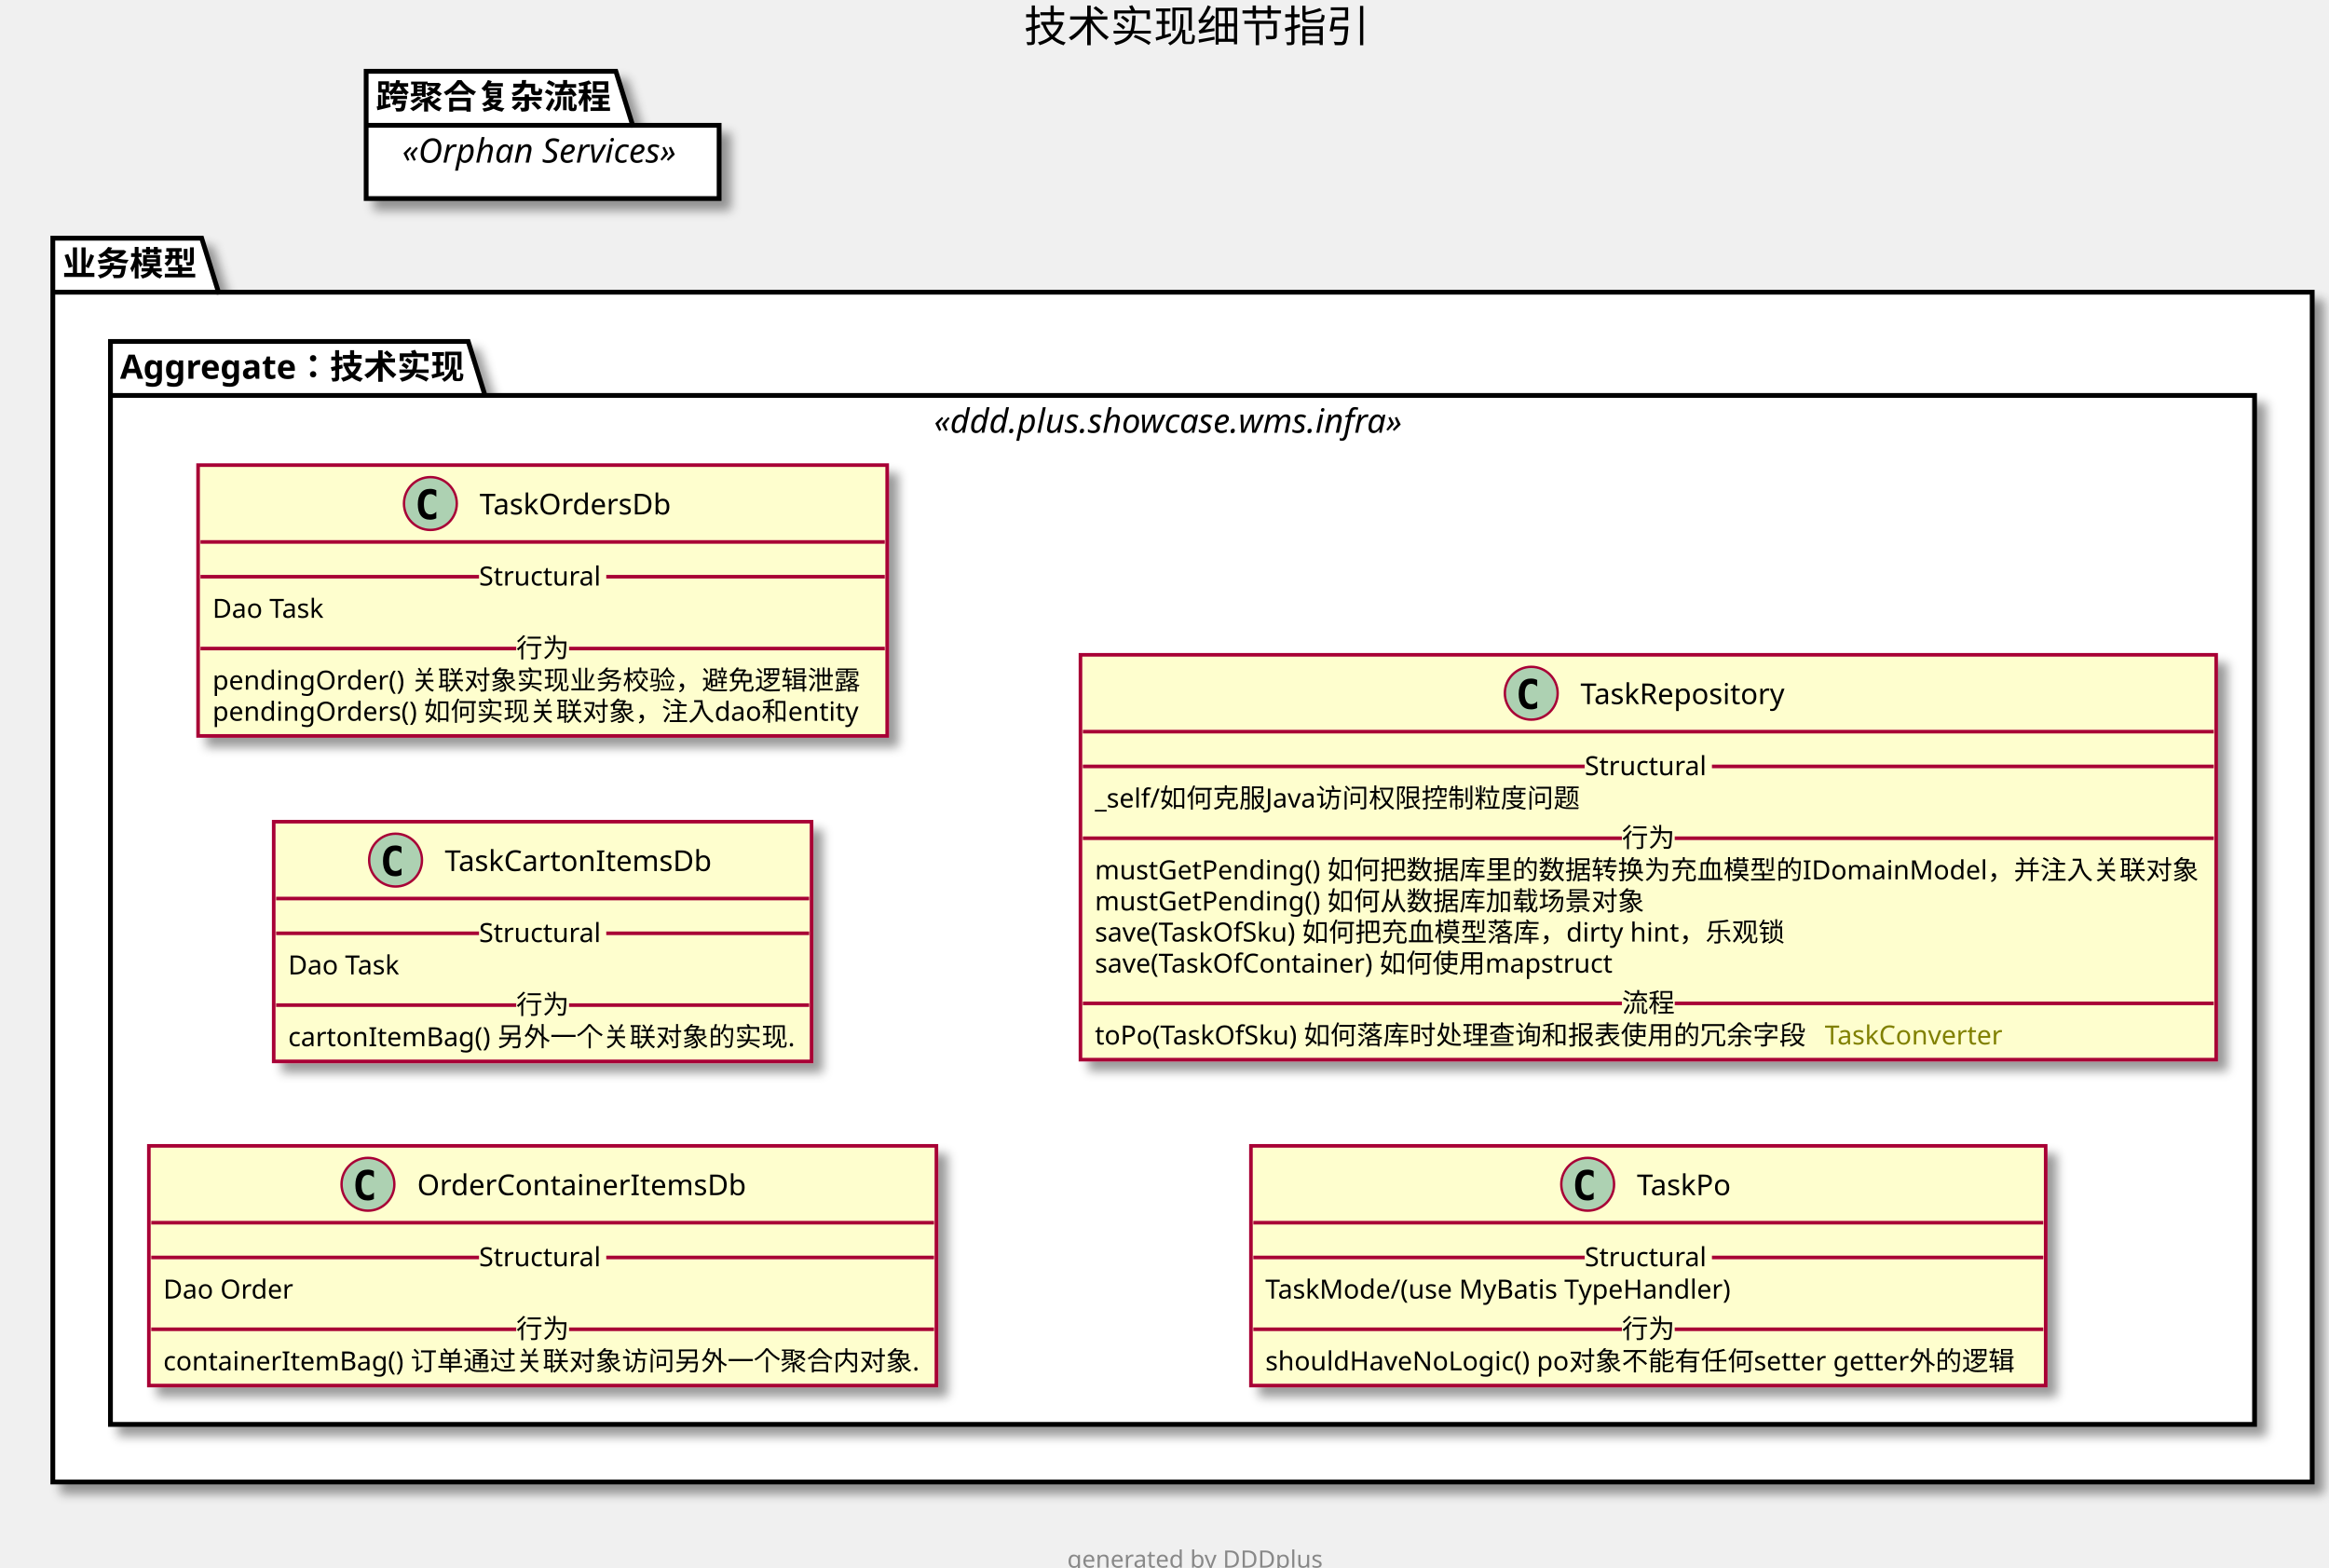
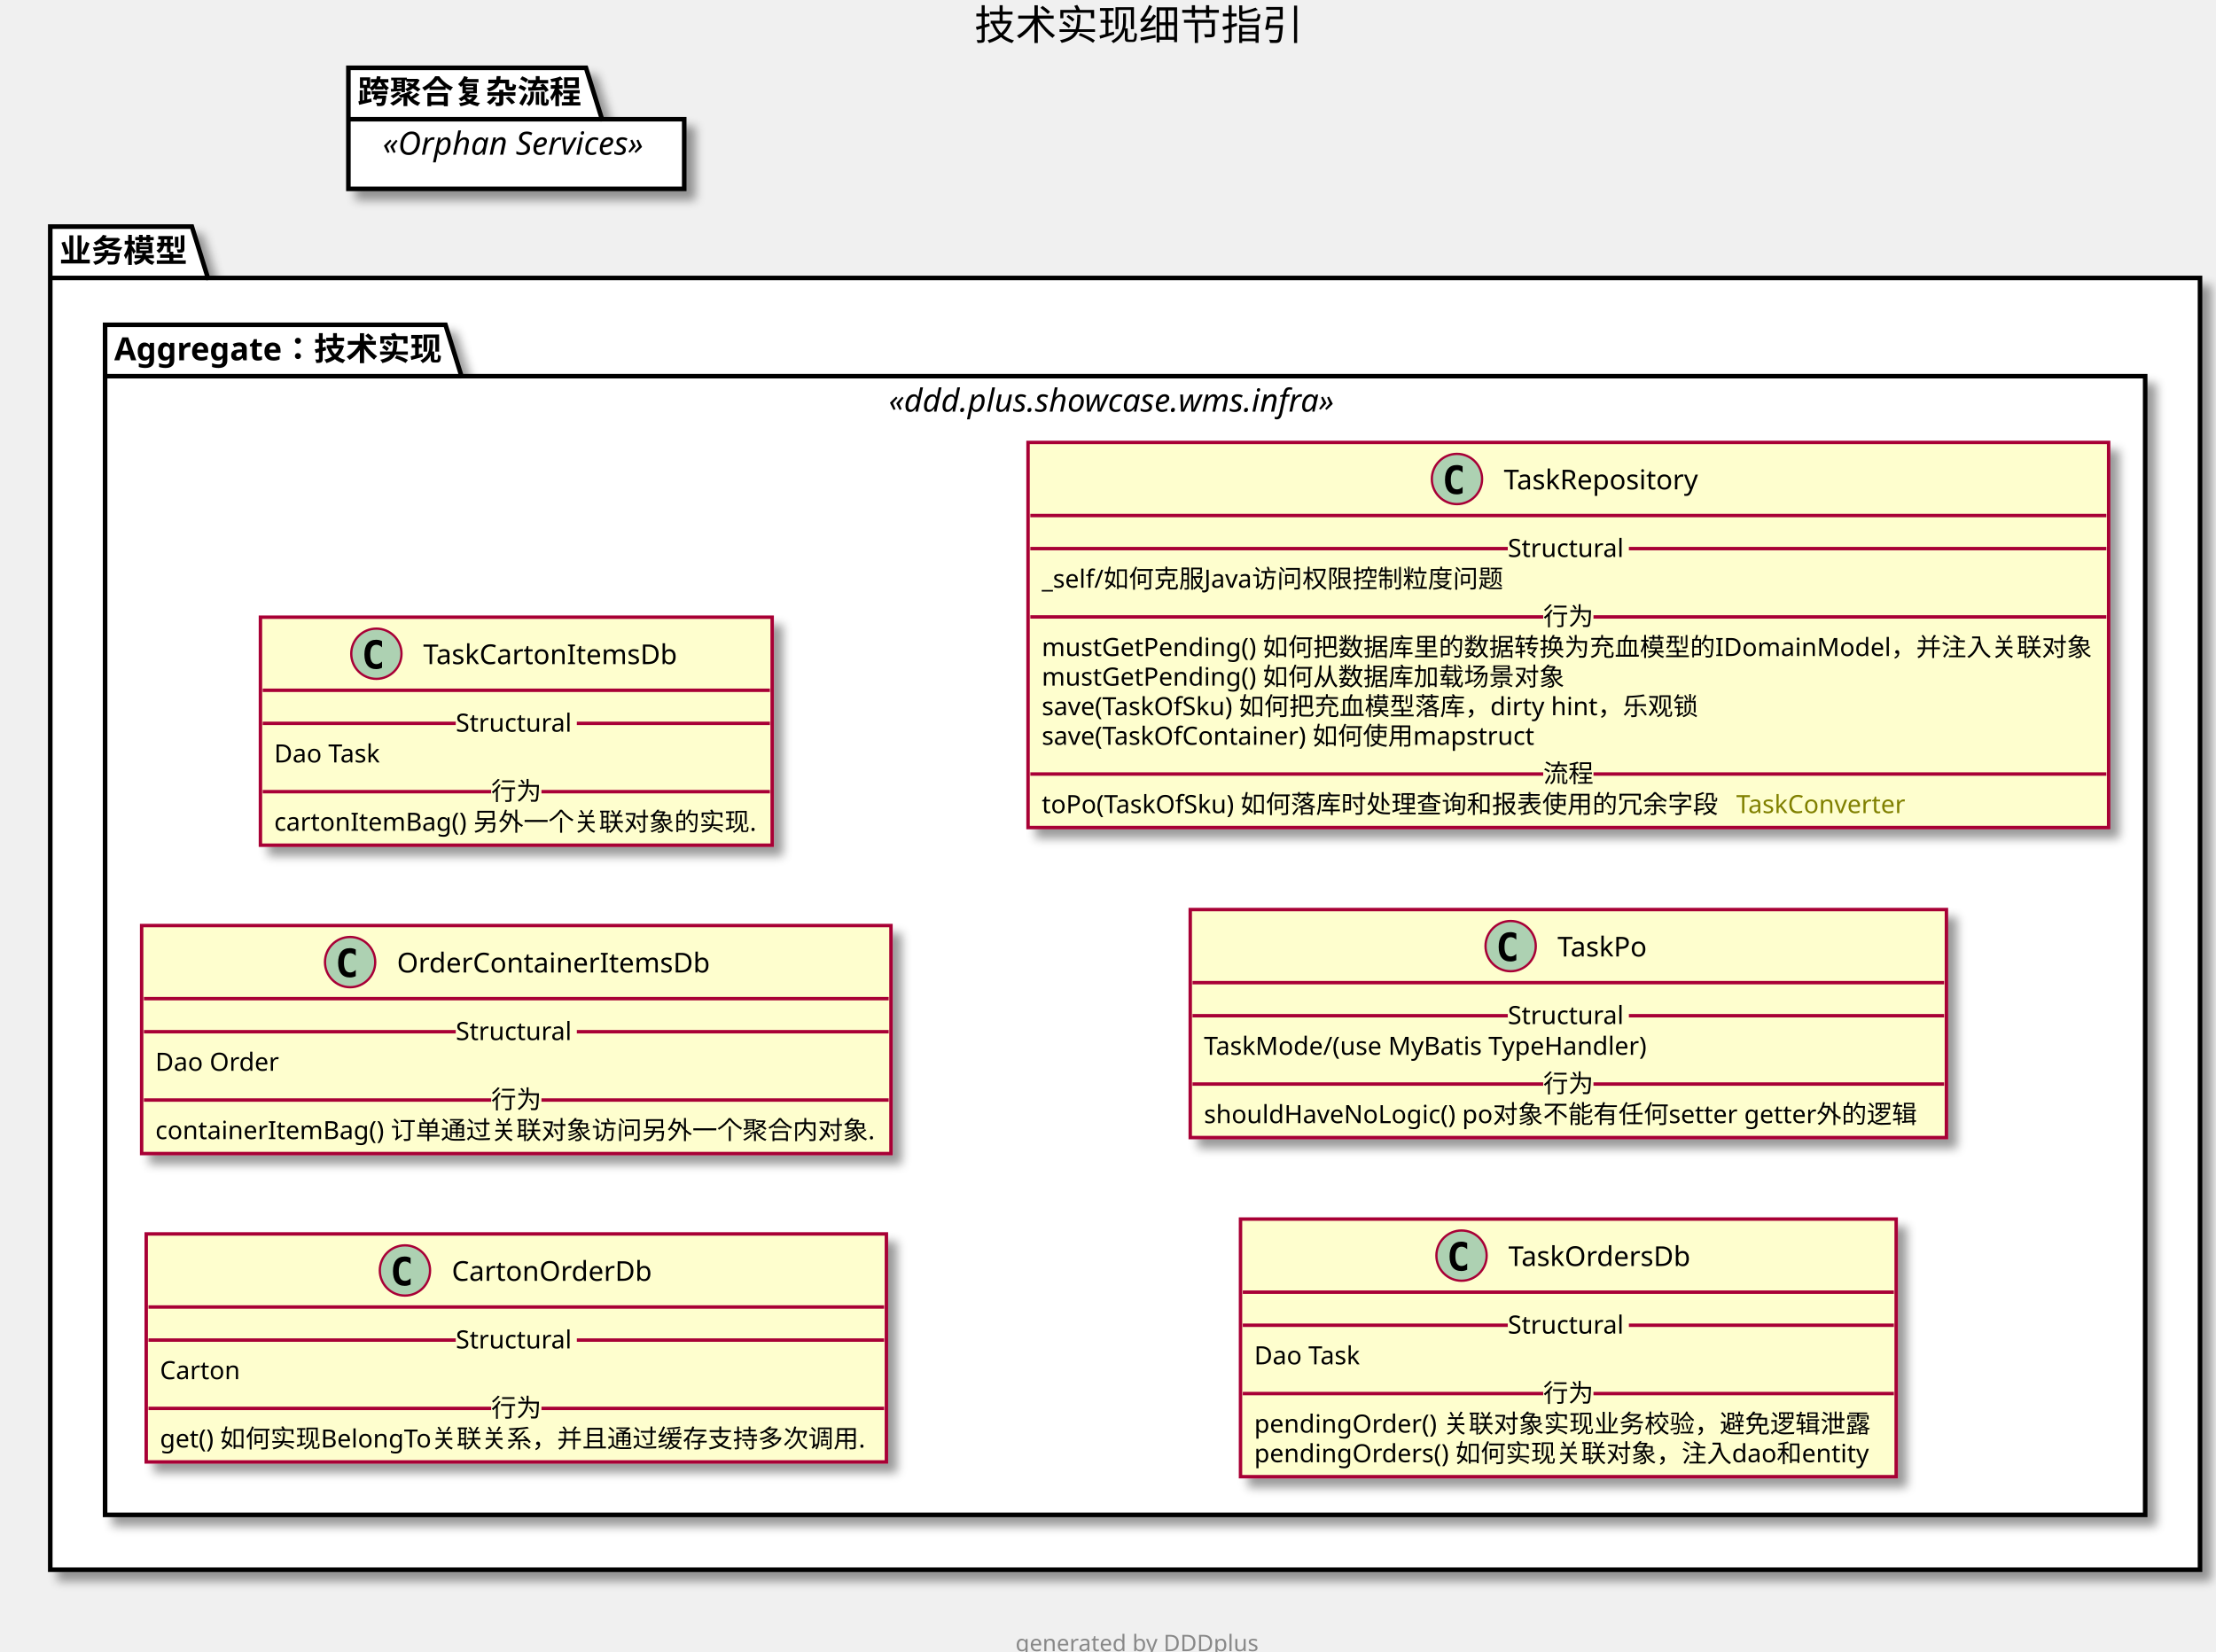
- <svg xmlns="http://www.w3.org/2000/svg" contentScriptType="application/ecmascript" contentStyleType="text/css" height="653px" preserveAspectRatio="none" style="width:970px;height:653px;" version="1.1" viewBox="0 0 970 653" width="970px" zoomAndPan="magnify">
+ <svg xmlns="http://www.w3.org/2000/svg" contentScriptType="application/ecmascript" contentStyleType="text/css" height="723px" preserveAspectRatio="none" style="width:970px;height:723px;" version="1.1" viewBox="0 0 970 723" width="970px" zoomAndPan="magnify">
  <defs>
-     <filter height="300%" id="f0z34eg" width="300%" x="-1" y="-1">
+     <filter height="300%" id="f3s6phu" width="300%" x="-1" y="-1">
      <feGaussianBlur result="blurOut" stdDeviation="2.0" />
      <feColorMatrix in="blurOut" result="blurOut2" type="matrix" values="0 0 0 0 0 0 0 0 0 0 0 0 0 0 0 0 0 0 .4 0" />
      <feOffset dx="4.0" dy="4.0" in="blurOut2" result="blurOut3" />
      <feBlend in="SourceGraphic" in2="blurOut3" mode="normal" />
    </filter>
  </defs>
  <g>
    <text fill="#000000" font-family="sans-serif" font-size="18" lengthAdjust="spacingAndGlyphs" textLength="144" x="426.5" y="17.402">技术实现细节指引</text>
-     <polygon fill="#FFFFFF" filter="url(#f0z34eg)" points="22,99.199,84,99.199,91,121.688,963,121.688,963,617.199,22,617.199,22,99.199" style="stroke: #000000; stroke-width: 2.0;" />
+     <polygon fill="#FFFFFF" filter="url(#f3s6phu)" points="22,99.199,84,99.199,91,121.688,963,121.688,963,687.199,22,687.199,22,99.199" style="stroke: #000000; stroke-width: 2.0;" />
    <line style="stroke: #000000; stroke-width: 2.0;" x1="22" x2="91" y1="121.688" y2="121.688" />
    <text fill="#000000" font-family="sans-serif" font-size="14" font-weight="bold" lengthAdjust="spacingAndGlyphs" textLength="56" x="26" y="114.734">业务模型</text>
-     <polygon fill="#FFFFFF" filter="url(#f0z34eg)" points="46,142.199,195,142.199,202,164.688,939,164.688,939,593.199,46,593.199,46,142.199" style="stroke: #000000; stroke-width: 2.0;" />
+     <polygon fill="#FFFFFF" filter="url(#f3s6phu)" points="46,142.199,195,142.199,202,164.688,939,164.688,939,663.199,46,663.199,46,142.199" style="stroke: #000000; stroke-width: 2.0;" />
    <line style="stroke: #000000; stroke-width: 2.0;" x1="46" x2="202" y1="164.688" y2="164.688" />
    <text fill="#000000" font-family="sans-serif" font-size="14" font-weight="bold" lengthAdjust="spacingAndGlyphs" textLength="143" x="50" y="157.734">Aggregate：技术实现</text>
    <text fill="#000000" font-family="sans-serif" font-size="14" font-style="italic" lengthAdjust="spacingAndGlyphs" textLength="215" x="389" y="180.223">«ddd.plus.showcase.wms.infra»</text>
-     <rect fill="#FEFECE" filter="url(#f0z34eg)" height="99.82" style="stroke: #A80036; stroke-width: 1.5;" width="328" x="62" y="477.199" />
-     <ellipse cx="153.25" cy="493.199" fill="#ADD1B2" rx="11" ry="11" style="stroke: #A80036; stroke-width: 1.0;" />
-     <path d="M155.723,499.342 Q155.142,499.641 154.503,499.791 Q153.864,499.94 153.158,499.94 Q150.651,499.94 149.332,498.288 Q148.012,496.636 148.012,493.515 Q148.012,490.386 149.332,488.734 Q150.651,487.082 153.158,487.082 Q153.864,487.082 154.511,487.231 Q155.159,487.381 155.723,487.68 L155.723,490.402 Q155.092,489.821 154.499,489.551 Q153.905,489.282 153.274,489.282 Q151.93,489.282 151.245,490.348 Q150.56,491.415 150.56,493.515 Q150.56,495.607 151.245,496.674 Q151.93,497.74 153.274,497.74 Q153.905,497.74 154.499,497.471 Q155.092,497.201 155.723,496.62 Z " />
-     <text fill="#000000" font-family="sans-serif" font-size="12" lengthAdjust="spacingAndGlyphs" textLength="137" x="173.75" y="497.734">OrderContainerItemsDb</text>
-     <line style="stroke: #A80036; stroke-width: 1.5;" x1="63" x2="389" y1="509.199" y2="509.199" />
-     <text fill="#000000" font-family="sans-serif" font-size="11" lengthAdjust="spacingAndGlyphs" textLength="56" x="68" y="540.789">Dao Order</text>
-     <line style="stroke: #A80036; stroke-width: 1.5;" x1="63" x2="199.5" y1="523.677" y2="523.677" />
-     <text fill="#000000" font-family="sans-serif" font-size="11" lengthAdjust="spacingAndGlyphs" textLength="53" x="199.5" y="527.334">Structural</text>
-     <line style="stroke: #A80036; stroke-width: 1.5;" x1="252.5" x2="389" y1="523.677" y2="523.677" />
-     <text fill="#000000" font-family="sans-serif" font-size="11" lengthAdjust="spacingAndGlyphs" textLength="316" x="68" y="570.699">containerItemBag() 订单通过关联对象访问另外一个聚合内对象.</text>
-     <line style="stroke: #A80036; stroke-width: 1.5;" x1="63" x2="215" y1="553.587" y2="553.587" />
-     <text fill="#000000" font-family="sans-serif" font-size="11" lengthAdjust="spacingAndGlyphs" textLength="22" x="215" y="557.244">行为</text>
-     <line style="stroke: #A80036; stroke-width: 1.5;" x1="237" x2="389" y1="553.587" y2="553.587" />
-     <rect fill="#FEFECE" filter="url(#f0z34eg)" height="99.82" style="stroke: #A80036; stroke-width: 1.5;" width="224" x="114" y="342.199" />
-     <ellipse cx="164.75" cy="358.199" fill="#ADD1B2" rx="11" ry="11" style="stroke: #A80036; stroke-width: 1.0;" />
-     <path d="M167.223,364.342 Q166.642,364.641 166.003,364.791 Q165.364,364.94 164.658,364.94 Q162.151,364.94 160.832,363.288 Q159.512,361.636 159.512,358.515 Q159.512,355.386 160.832,353.734 Q162.151,352.082 164.658,352.082 Q165.364,352.082 166.011,352.231 Q166.659,352.381 167.223,352.68 L167.223,355.402 Q166.592,354.821 165.999,354.551 Q165.405,354.282 164.774,354.282 Q163.43,354.282 162.745,355.348 Q162.06,356.415 162.06,358.515 Q162.06,360.607 162.745,361.674 Q163.43,362.74 164.774,362.74 Q165.405,362.74 165.999,362.471 Q166.592,362.201 167.223,361.62 Z " />
-     <text fill="#000000" font-family="sans-serif" font-size="12" lengthAdjust="spacingAndGlyphs" textLength="114" x="185.25" y="362.734">TaskCartonItemsDb</text>
-     <line style="stroke: #A80036; stroke-width: 1.5;" x1="115" x2="337" y1="374.199" y2="374.199" />
-     <text fill="#000000" font-family="sans-serif" font-size="11" lengthAdjust="spacingAndGlyphs" textLength="49" x="120" y="405.789">Dao Task</text>
-     <line style="stroke: #A80036; stroke-width: 1.5;" x1="115" x2="199.5" y1="388.677" y2="388.677" />
-     <text fill="#000000" font-family="sans-serif" font-size="11" lengthAdjust="spacingAndGlyphs" textLength="53" x="199.5" y="392.334">Structural</text>
-     <line style="stroke: #A80036; stroke-width: 1.5;" x1="252.5" x2="337" y1="388.677" y2="388.677" />
-     <text fill="#000000" font-family="sans-serif" font-size="11" lengthAdjust="spacingAndGlyphs" textLength="212" x="120" y="435.699">cartonItemBag() 另外一个关联对象的实现.</text>
-     <line style="stroke: #A80036; stroke-width: 1.5;" x1="115" x2="215" y1="418.587" y2="418.587" />
-     <text fill="#000000" font-family="sans-serif" font-size="11" lengthAdjust="spacingAndGlyphs" textLength="22" x="215" y="422.244">行为</text>
-     <line style="stroke: #A80036; stroke-width: 1.5;" x1="237" x2="337" y1="418.587" y2="418.587" />
-     <rect fill="#FEFECE" filter="url(#f0z34eg)" height="112.775" style="stroke: #A80036; stroke-width: 1.5;" width="287" x="82.5" y="193.699" />
-     <ellipse cx="179.25" cy="209.699" fill="#ADD1B2" rx="11" ry="11" style="stroke: #A80036; stroke-width: 1.0;" />
-     <path d="M181.723,215.842 Q181.142,216.141 180.503,216.291 Q179.864,216.44 179.158,216.44 Q176.651,216.44 175.332,214.788 Q174.012,213.136 174.012,210.015 Q174.012,206.886 175.332,205.234 Q176.651,203.582 179.158,203.582 Q179.864,203.582 180.511,203.731 Q181.159,203.881 181.723,204.18 L181.723,206.902 Q181.092,206.321 180.499,206.052 Q179.905,205.782 179.274,205.782 Q177.93,205.782 177.245,206.848 Q176.56,207.915 176.56,210.015 Q176.56,212.107 177.245,213.174 Q177.93,214.24 179.274,214.24 Q179.905,214.24 180.499,213.97 Q181.092,213.701 181.723,213.12 Z " />
-     <text fill="#000000" font-family="sans-serif" font-size="12" lengthAdjust="spacingAndGlyphs" textLength="85" x="199.75" y="214.234">TaskOrdersDb</text>
-     <line style="stroke: #A80036; stroke-width: 1.5;" x1="83.5" x2="368.5" y1="225.699" y2="225.699" />
-     <text fill="#000000" font-family="sans-serif" font-size="11" lengthAdjust="spacingAndGlyphs" textLength="49" x="88.5" y="257.289">Dao Task</text>
-     <line style="stroke: #A80036; stroke-width: 1.5;" x1="83.5" x2="199.5" y1="240.177" y2="240.177" />
-     <text fill="#000000" font-family="sans-serif" font-size="11" lengthAdjust="spacingAndGlyphs" textLength="53" x="199.5" y="243.834">Structural</text>
-     <line style="stroke: #A80036; stroke-width: 1.5;" x1="252.5" x2="368.5" y1="240.177" y2="240.177" />
-     <text fill="#000000" font-family="sans-serif" font-size="11" lengthAdjust="spacingAndGlyphs" textLength="274" x="88.5" y="287.199">pendingOrder() 关联对象实现业务校验，避免逻辑泄露</text>
-     <text fill="#000000" font-family="sans-serif" font-size="11" lengthAdjust="spacingAndGlyphs" textLength="275" x="88.5" y="300.154">pendingOrders() 如何实现关联对象，注入dao和entity</text>
-     <line style="stroke: #A80036; stroke-width: 1.5;" x1="83.5" x2="215" y1="270.087" y2="270.087" />
-     <text fill="#000000" font-family="sans-serif" font-size="11" lengthAdjust="spacingAndGlyphs" textLength="22" x="215" y="273.744">行为</text>
-     <line style="stroke: #A80036; stroke-width: 1.5;" x1="237" x2="368.5" y1="270.087" y2="270.087" />
-     <rect fill="#FEFECE" filter="url(#f0z34eg)" height="99.82" style="stroke: #A80036; stroke-width: 1.5;" width="331" x="521" y="477.199" />
-     <ellipse cx="661.25" cy="493.199" fill="#ADD1B2" rx="11" ry="11" style="stroke: #A80036; stroke-width: 1.0;" />
-     <path d="M663.723,499.342 Q663.142,499.641 662.503,499.791 Q661.864,499.94 661.158,499.94 Q658.651,499.94 657.332,498.288 Q656.012,496.636 656.012,493.515 Q656.012,490.386 657.332,488.734 Q658.651,487.082 661.158,487.082 Q661.864,487.082 662.511,487.231 Q663.159,487.381 663.723,487.68 L663.723,490.402 Q663.092,489.821 662.499,489.551 Q661.905,489.282 661.274,489.282 Q659.93,489.282 659.245,490.348 Q658.56,491.415 658.56,493.515 Q658.56,495.607 659.245,496.674 Q659.93,497.74 661.274,497.74 Q661.905,497.74 662.499,497.471 Q663.092,497.201 663.723,496.62 Z " />
-     <text fill="#000000" font-family="sans-serif" font-size="12" lengthAdjust="spacingAndGlyphs" textLength="42" x="681.75" y="497.734">TaskPo</text>
-     <line style="stroke: #A80036; stroke-width: 1.5;" x1="522" x2="851" y1="509.199" y2="509.199" />
-     <text fill="#000000" font-family="sans-serif" font-size="11" lengthAdjust="spacingAndGlyphs" textLength="201" x="527" y="540.789">TaskMode/(use MyBatis TypeHandler)</text>
-     <line style="stroke: #A80036; stroke-width: 1.5;" x1="522" x2="660" y1="523.677" y2="523.677" />
-     <text fill="#000000" font-family="sans-serif" font-size="11" lengthAdjust="spacingAndGlyphs" textLength="53" x="660" y="527.334">Structural</text>
-     <line style="stroke: #A80036; stroke-width: 1.5;" x1="713" x2="851" y1="523.677" y2="523.677" />
-     <text fill="#000000" font-family="sans-serif" font-size="11" lengthAdjust="spacingAndGlyphs" textLength="319" x="527" y="570.699">shouldHaveNoLogic() po对象不能有任何setter getter外的逻辑</text>
-     <line style="stroke: #A80036; stroke-width: 1.5;" x1="522" x2="675.5" y1="553.587" y2="553.587" />
-     <text fill="#000000" font-family="sans-serif" font-size="11" lengthAdjust="spacingAndGlyphs" textLength="22" x="675.5" y="557.244">行为</text>
-     <line style="stroke: #A80036; stroke-width: 1.5;" x1="697.5" x2="851" y1="553.587" y2="553.587" />
-     <rect fill="#FEFECE" filter="url(#f0z34eg)" height="168.596" style="stroke: #A80036; stroke-width: 1.5;" width="473" x="450" y="272.699" />
-     <ellipse cx="637.75" cy="288.699" fill="#ADD1B2" rx="11" ry="11" style="stroke: #A80036; stroke-width: 1.0;" />
-     <path d="M640.223,294.842 Q639.642,295.141 639.003,295.291 Q638.364,295.44 637.658,295.44 Q635.151,295.44 633.832,293.788 Q632.512,292.136 632.512,289.015 Q632.512,285.886 633.832,284.234 Q635.151,282.582 637.658,282.582 Q638.364,282.582 639.011,282.731 Q639.659,282.881 640.223,283.18 L640.223,285.902 Q639.592,285.321 638.999,285.051 Q638.405,284.782 637.774,284.782 Q636.43,284.782 635.745,285.848 Q635.06,286.915 635.06,289.015 Q635.06,291.107 635.745,292.174 Q636.43,293.24 637.774,293.24 Q638.405,293.24 638.999,292.971 Q639.592,292.701 640.223,292.12 Z " />
-     <text fill="#000000" font-family="sans-serif" font-size="12" lengthAdjust="spacingAndGlyphs" textLength="89" x="658.25" y="293.234">TaskRepository</text>
-     <line style="stroke: #A80036; stroke-width: 1.5;" x1="451" x2="922" y1="304.699" y2="304.699" />
-     <text fill="#000000" font-family="sans-serif" font-size="11" lengthAdjust="spacingAndGlyphs" textLength="206" x="456" y="336.289">_self/如何克服Java访问权限控制粒度问题</text>
-     <line style="stroke: #A80036; stroke-width: 1.5;" x1="451" x2="660" y1="319.177" y2="319.177" />
-     <text fill="#000000" font-family="sans-serif" font-size="11" lengthAdjust="spacingAndGlyphs" textLength="53" x="660" y="322.834">Structural</text>
-     <line style="stroke: #A80036; stroke-width: 1.5;" x1="713" x2="922" y1="319.177" y2="319.177" />
-     <text fill="#000000" font-family="sans-serif" font-size="11" lengthAdjust="spacingAndGlyphs" textLength="461" x="456" y="366.199">mustGetPending() 如何把数据库里的数据转换为充血模型的IDomainModel，并注入关联对象</text>
-     <text fill="#000000" font-family="sans-serif" font-size="11" lengthAdjust="spacingAndGlyphs" textLength="231" x="456" y="379.154">mustGetPending() 如何从数据库加载场景对象</text>
-     <text fill="#000000" font-family="sans-serif" font-size="11" lengthAdjust="spacingAndGlyphs" textLength="295" x="456" y="392.109">save(TaskOfSku) 如何把充血模型落库，dirty hint，乐观锁</text>
-     <text fill="#000000" font-family="sans-serif" font-size="11" lengthAdjust="spacingAndGlyphs" textLength="225" x="456" y="405.065">save(TaskOfContainer) 如何使用mapstruct</text>
-     <line style="stroke: #A80036; stroke-width: 1.5;" x1="451" x2="675.5" y1="349.087" y2="349.087" />
-     <text fill="#000000" font-family="sans-serif" font-size="11" lengthAdjust="spacingAndGlyphs" textLength="22" x="675.5" y="352.744">行为</text>
-     <line style="stroke: #A80036; stroke-width: 1.5;" x1="697.5" x2="922" y1="349.087" y2="349.087" />
-     <text fill="#000000" font-family="sans-serif" font-size="11" lengthAdjust="spacingAndGlyphs" textLength="301" x="456" y="434.975">toPo(TaskOfSku) 如何落库时处理查询和报表使用的冗余字段</text>
-     <text fill="#808000" font-family="sans-serif" font-size="11" lengthAdjust="spacingAndGlyphs" textLength="79" x="760" y="434.975">TaskConverter</text>
-     <line style="stroke: #A80036; stroke-width: 1.5;" x1="451" x2="675.5" y1="417.862" y2="417.862" />
-     <text fill="#000000" font-family="sans-serif" font-size="11" lengthAdjust="spacingAndGlyphs" textLength="22" x="675.5" y="421.519">流程</text>
-     <line style="stroke: #A80036; stroke-width: 1.5;" x1="697.5" x2="922" y1="417.862" y2="417.862" />
-     <polygon fill="#FFFFFF" filter="url(#f0z34eg)" points="152.5,29.699,256.5,29.699,263.5,52.188,299.5,52.188,299.5,82.676,152.5,82.676,152.5,29.699" style="stroke: #000000; stroke-width: 2.0;" />
+     <rect fill="#FEFECE" filter="url(#f3s6phu)" height="99.82" style="stroke: #A80036; stroke-width: 1.5;" width="324" x="64" y="540.199" />
+     <ellipse cx="177.25" cy="556.199" fill="#ADD1B2" rx="11" ry="11" style="stroke: #A80036; stroke-width: 1.0;" />
+     <path d="M179.723,562.342 Q179.142,562.641 178.503,562.79 Q177.864,562.94 177.158,562.94 Q174.651,562.94 173.332,561.288 Q172.012,559.636 172.012,556.515 Q172.012,553.386 173.332,551.734 Q174.651,550.082 177.158,550.082 Q177.864,550.082 178.511,550.231 Q179.159,550.381 179.723,550.68 L179.723,553.402 Q179.092,552.821 178.499,552.552 Q177.905,552.282 177.274,552.282 Q175.93,552.282 175.245,553.348 Q174.56,554.415 174.56,556.515 Q174.56,558.607 175.245,559.674 Q175.93,560.74 177.274,560.74 Q177.905,560.74 178.499,560.471 Q179.092,560.201 179.723,559.62 Z " />
+     <text fill="#000000" font-family="sans-serif" font-size="12" lengthAdjust="spacingAndGlyphs" textLength="89" x="197.75" y="560.734">CartonOrderDb</text>
+     <line style="stroke: #A80036; stroke-width: 1.5;" x1="65" x2="387" y1="572.199" y2="572.199" />
+     <text fill="#000000" font-family="sans-serif" font-size="11" lengthAdjust="spacingAndGlyphs" textLength="37" x="70" y="603.789">Carton</text>
+     <line style="stroke: #A80036; stroke-width: 1.5;" x1="65" x2="199.5" y1="586.677" y2="586.677" />
+     <text fill="#000000" font-family="sans-serif" font-size="11" lengthAdjust="spacingAndGlyphs" textLength="53" x="199.5" y="590.334">Structural</text>
+     <line style="stroke: #A80036; stroke-width: 1.5;" x1="252.5" x2="387" y1="586.677" y2="586.677" />
+     <text fill="#000000" font-family="sans-serif" font-size="11" lengthAdjust="spacingAndGlyphs" textLength="312" x="70" y="633.699">get() 如何实现BelongTo关联关系，并且通过缓存支持多次调用.</text>
+     <line style="stroke: #A80036; stroke-width: 1.5;" x1="65" x2="215" y1="616.587" y2="616.587" />
+     <text fill="#000000" font-family="sans-serif" font-size="11" lengthAdjust="spacingAndGlyphs" textLength="22" x="215" y="620.244">行为</text>
+     <line style="stroke: #A80036; stroke-width: 1.5;" x1="237" x2="387" y1="616.587" y2="616.587" />
+     <rect fill="#FEFECE" filter="url(#f3s6phu)" height="99.82" style="stroke: #A80036; stroke-width: 1.5;" width="328" x="62" y="405.199" />
+     <ellipse cx="153.25" cy="421.199" fill="#ADD1B2" rx="11" ry="11" style="stroke: #A80036; stroke-width: 1.0;" />
+     <path d="M155.723,427.342 Q155.142,427.641 154.503,427.791 Q153.864,427.94 153.158,427.94 Q150.651,427.94 149.332,426.288 Q148.012,424.636 148.012,421.515 Q148.012,418.386 149.332,416.734 Q150.651,415.082 153.158,415.082 Q153.864,415.082 154.511,415.231 Q155.159,415.381 155.723,415.68 L155.723,418.402 Q155.092,417.821 154.499,417.551 Q153.905,417.282 153.274,417.282 Q151.93,417.282 151.245,418.348 Q150.56,419.415 150.56,421.515 Q150.56,423.607 151.245,424.674 Q151.93,425.74 153.274,425.74 Q153.905,425.74 154.499,425.471 Q155.092,425.201 155.723,424.62 Z " />
+     <text fill="#000000" font-family="sans-serif" font-size="12" lengthAdjust="spacingAndGlyphs" textLength="137" x="173.75" y="425.734">OrderContainerItemsDb</text>
+     <line style="stroke: #A80036; stroke-width: 1.5;" x1="63" x2="389" y1="437.199" y2="437.199" />
+     <text fill="#000000" font-family="sans-serif" font-size="11" lengthAdjust="spacingAndGlyphs" textLength="56" x="68" y="468.789">Dao Order</text>
+     <line style="stroke: #A80036; stroke-width: 1.5;" x1="63" x2="199.5" y1="451.677" y2="451.677" />
+     <text fill="#000000" font-family="sans-serif" font-size="11" lengthAdjust="spacingAndGlyphs" textLength="53" x="199.5" y="455.334">Structural</text>
+     <line style="stroke: #A80036; stroke-width: 1.5;" x1="252.5" x2="389" y1="451.677" y2="451.677" />
+     <text fill="#000000" font-family="sans-serif" font-size="11" lengthAdjust="spacingAndGlyphs" textLength="316" x="68" y="498.699">containerItemBag() 订单通过关联对象访问另外一个聚合内对象.</text>
+     <line style="stroke: #A80036; stroke-width: 1.5;" x1="63" x2="215" y1="481.587" y2="481.587" />
+     <text fill="#000000" font-family="sans-serif" font-size="11" lengthAdjust="spacingAndGlyphs" textLength="22" x="215" y="485.244">行为</text>
+     <line style="stroke: #A80036; stroke-width: 1.5;" x1="237" x2="389" y1="481.587" y2="481.587" />
+     <rect fill="#FEFECE" filter="url(#f3s6phu)" height="99.82" style="stroke: #A80036; stroke-width: 1.5;" width="224" x="114" y="270.199" />
+     <ellipse cx="164.75" cy="286.199" fill="#ADD1B2" rx="11" ry="11" style="stroke: #A80036; stroke-width: 1.0;" />
+     <path d="M167.223,292.342 Q166.642,292.641 166.003,292.791 Q165.364,292.94 164.658,292.94 Q162.151,292.94 160.832,291.288 Q159.512,289.636 159.512,286.515 Q159.512,283.386 160.832,281.734 Q162.151,280.082 164.658,280.082 Q165.364,280.082 166.011,280.231 Q166.659,280.381 167.223,280.68 L167.223,283.402 Q166.592,282.821 165.999,282.551 Q165.405,282.282 164.774,282.282 Q163.43,282.282 162.745,283.348 Q162.06,284.415 162.06,286.515 Q162.06,288.607 162.745,289.674 Q163.43,290.74 164.774,290.74 Q165.405,290.74 165.999,290.471 Q166.592,290.201 167.223,289.62 Z " />
+     <text fill="#000000" font-family="sans-serif" font-size="12" lengthAdjust="spacingAndGlyphs" textLength="114" x="185.25" y="290.734">TaskCartonItemsDb</text>
+     <line style="stroke: #A80036; stroke-width: 1.5;" x1="115" x2="337" y1="302.199" y2="302.199" />
+     <text fill="#000000" font-family="sans-serif" font-size="11" lengthAdjust="spacingAndGlyphs" textLength="49" x="120" y="333.789">Dao Task</text>
+     <line style="stroke: #A80036; stroke-width: 1.5;" x1="115" x2="199.5" y1="316.677" y2="316.677" />
+     <text fill="#000000" font-family="sans-serif" font-size="11" lengthAdjust="spacingAndGlyphs" textLength="53" x="199.5" y="320.334">Structural</text>
+     <line style="stroke: #A80036; stroke-width: 1.5;" x1="252.5" x2="337" y1="316.677" y2="316.677" />
+     <text fill="#000000" font-family="sans-serif" font-size="11" lengthAdjust="spacingAndGlyphs" textLength="212" x="120" y="363.699">cartonItemBag() 另外一个关联对象的实现.</text>
+     <line style="stroke: #A80036; stroke-width: 1.5;" x1="115" x2="215" y1="346.587" y2="346.587" />
+     <text fill="#000000" font-family="sans-serif" font-size="11" lengthAdjust="spacingAndGlyphs" textLength="22" x="215" y="350.244">行为</text>
+     <line style="stroke: #A80036; stroke-width: 1.5;" x1="237" x2="337" y1="346.587" y2="346.587" />
+     <rect fill="#FEFECE" filter="url(#f3s6phu)" height="112.775" style="stroke: #A80036; stroke-width: 1.5;" width="287" x="543" y="533.699" />
+     <ellipse cx="639.75" cy="549.699" fill="#ADD1B2" rx="11" ry="11" style="stroke: #A80036; stroke-width: 1.0;" />
+     <path d="M642.223,555.842 Q641.642,556.141 641.003,556.29 Q640.364,556.44 639.658,556.44 Q637.151,556.44 635.832,554.788 Q634.512,553.136 634.512,550.015 Q634.512,546.886 635.832,545.234 Q637.151,543.582 639.658,543.582 Q640.364,543.582 641.011,543.731 Q641.659,543.881 642.223,544.18 L642.223,546.902 Q641.592,546.321 640.999,546.052 Q640.405,545.782 639.774,545.782 Q638.43,545.782 637.745,546.848 Q637.06,547.915 637.06,550.015 Q637.06,552.107 637.745,553.174 Q638.43,554.24 639.774,554.24 Q640.405,554.24 640.999,553.971 Q641.592,553.701 642.223,553.12 Z " />
+     <text fill="#000000" font-family="sans-serif" font-size="12" lengthAdjust="spacingAndGlyphs" textLength="85" x="660.25" y="554.234">TaskOrdersDb</text>
+     <line style="stroke: #A80036; stroke-width: 1.5;" x1="544" x2="829" y1="565.699" y2="565.699" />
+     <text fill="#000000" font-family="sans-serif" font-size="11" lengthAdjust="spacingAndGlyphs" textLength="49" x="549" y="597.289">Dao Task</text>
+     <line style="stroke: #A80036; stroke-width: 1.5;" x1="544" x2="660" y1="580.177" y2="580.177" />
+     <text fill="#000000" font-family="sans-serif" font-size="11" lengthAdjust="spacingAndGlyphs" textLength="53" x="660" y="583.834">Structural</text>
+     <line style="stroke: #A80036; stroke-width: 1.5;" x1="713" x2="829" y1="580.177" y2="580.177" />
+     <text fill="#000000" font-family="sans-serif" font-size="11" lengthAdjust="spacingAndGlyphs" textLength="274" x="549" y="627.199">pendingOrder() 关联对象实现业务校验，避免逻辑泄露</text>
+     <text fill="#000000" font-family="sans-serif" font-size="11" lengthAdjust="spacingAndGlyphs" textLength="275" x="549" y="640.154">pendingOrders() 如何实现关联对象，注入dao和entity</text>
+     <line style="stroke: #A80036; stroke-width: 1.5;" x1="544" x2="675.5" y1="610.087" y2="610.087" />
+     <text fill="#000000" font-family="sans-serif" font-size="11" lengthAdjust="spacingAndGlyphs" textLength="22" x="675.5" y="613.744">行为</text>
+     <line style="stroke: #A80036; stroke-width: 1.5;" x1="697.5" x2="829" y1="610.087" y2="610.087" />
+     <rect fill="#FEFECE" filter="url(#f3s6phu)" height="99.82" style="stroke: #A80036; stroke-width: 1.5;" width="331" x="521" y="398.199" />
+     <ellipse cx="661.25" cy="414.199" fill="#ADD1B2" rx="11" ry="11" style="stroke: #A80036; stroke-width: 1.0;" />
+     <path d="M663.723,420.342 Q663.142,420.641 662.503,420.791 Q661.864,420.94 661.158,420.94 Q658.651,420.94 657.332,419.288 Q656.012,417.636 656.012,414.515 Q656.012,411.386 657.332,409.734 Q658.651,408.082 661.158,408.082 Q661.864,408.082 662.511,408.231 Q663.159,408.381 663.723,408.68 L663.723,411.402 Q663.092,410.821 662.499,410.551 Q661.905,410.282 661.274,410.282 Q659.93,410.282 659.245,411.348 Q658.56,412.415 658.56,414.515 Q658.56,416.607 659.245,417.674 Q659.93,418.74 661.274,418.74 Q661.905,418.74 662.499,418.471 Q663.092,418.201 663.723,417.62 Z " />
+     <text fill="#000000" font-family="sans-serif" font-size="12" lengthAdjust="spacingAndGlyphs" textLength="42" x="681.75" y="418.734">TaskPo</text>
+     <line style="stroke: #A80036; stroke-width: 1.5;" x1="522" x2="851" y1="430.199" y2="430.199" />
+     <text fill="#000000" font-family="sans-serif" font-size="11" lengthAdjust="spacingAndGlyphs" textLength="201" x="527" y="461.789">TaskMode/(use MyBatis TypeHandler)</text>
+     <line style="stroke: #A80036; stroke-width: 1.5;" x1="522" x2="660" y1="444.677" y2="444.677" />
+     <text fill="#000000" font-family="sans-serif" font-size="11" lengthAdjust="spacingAndGlyphs" textLength="53" x="660" y="448.334">Structural</text>
+     <line style="stroke: #A80036; stroke-width: 1.5;" x1="713" x2="851" y1="444.677" y2="444.677" />
+     <text fill="#000000" font-family="sans-serif" font-size="11" lengthAdjust="spacingAndGlyphs" textLength="319" x="527" y="491.699">shouldHaveNoLogic() po对象不能有任何setter getter外的逻辑</text>
+     <line style="stroke: #A80036; stroke-width: 1.5;" x1="522" x2="675.5" y1="474.587" y2="474.587" />
+     <text fill="#000000" font-family="sans-serif" font-size="11" lengthAdjust="spacingAndGlyphs" textLength="22" x="675.5" y="478.244">行为</text>
+     <line style="stroke: #A80036; stroke-width: 1.5;" x1="697.5" x2="851" y1="474.587" y2="474.587" />
+     <rect fill="#FEFECE" filter="url(#f3s6phu)" height="168.596" style="stroke: #A80036; stroke-width: 1.5;" width="473" x="450" y="193.699" />
+     <ellipse cx="637.75" cy="209.699" fill="#ADD1B2" rx="11" ry="11" style="stroke: #A80036; stroke-width: 1.0;" />
+     <path d="M640.223,215.842 Q639.642,216.141 639.003,216.291 Q638.364,216.44 637.658,216.44 Q635.151,216.44 633.832,214.788 Q632.512,213.136 632.512,210.015 Q632.512,206.886 633.832,205.234 Q635.151,203.582 637.658,203.582 Q638.364,203.582 639.011,203.731 Q639.659,203.881 640.223,204.18 L640.223,206.902 Q639.592,206.321 638.999,206.052 Q638.405,205.782 637.774,205.782 Q636.43,205.782 635.745,206.848 Q635.06,207.915 635.06,210.015 Q635.06,212.107 635.745,213.174 Q636.43,214.24 637.774,214.24 Q638.405,214.24 638.999,213.97 Q639.592,213.701 640.223,213.12 Z " />
+     <text fill="#000000" font-family="sans-serif" font-size="12" lengthAdjust="spacingAndGlyphs" textLength="89" x="658.25" y="214.234">TaskRepository</text>
+     <line style="stroke: #A80036; stroke-width: 1.5;" x1="451" x2="922" y1="225.699" y2="225.699" />
+     <text fill="#000000" font-family="sans-serif" font-size="11" lengthAdjust="spacingAndGlyphs" textLength="206" x="456" y="257.289">_self/如何克服Java访问权限控制粒度问题</text>
+     <line style="stroke: #A80036; stroke-width: 1.5;" x1="451" x2="660" y1="240.177" y2="240.177" />
+     <text fill="#000000" font-family="sans-serif" font-size="11" lengthAdjust="spacingAndGlyphs" textLength="53" x="660" y="243.834">Structural</text>
+     <line style="stroke: #A80036; stroke-width: 1.5;" x1="713" x2="922" y1="240.177" y2="240.177" />
+     <text fill="#000000" font-family="sans-serif" font-size="11" lengthAdjust="spacingAndGlyphs" textLength="461" x="456" y="287.199">mustGetPending() 如何把数据库里的数据转换为充血模型的IDomainModel，并注入关联对象</text>
+     <text fill="#000000" font-family="sans-serif" font-size="11" lengthAdjust="spacingAndGlyphs" textLength="231" x="456" y="300.154">mustGetPending() 如何从数据库加载场景对象</text>
+     <text fill="#000000" font-family="sans-serif" font-size="11" lengthAdjust="spacingAndGlyphs" textLength="295" x="456" y="313.109">save(TaskOfSku) 如何把充血模型落库，dirty hint，乐观锁</text>
+     <text fill="#000000" font-family="sans-serif" font-size="11" lengthAdjust="spacingAndGlyphs" textLength="225" x="456" y="326.065">save(TaskOfContainer) 如何使用mapstruct</text>
+     <line style="stroke: #A80036; stroke-width: 1.5;" x1="451" x2="675.5" y1="270.087" y2="270.087" />
+     <text fill="#000000" font-family="sans-serif" font-size="11" lengthAdjust="spacingAndGlyphs" textLength="22" x="675.5" y="273.744">行为</text>
+     <line style="stroke: #A80036; stroke-width: 1.5;" x1="697.5" x2="922" y1="270.087" y2="270.087" />
+     <text fill="#000000" font-family="sans-serif" font-size="11" lengthAdjust="spacingAndGlyphs" textLength="301" x="456" y="355.975">toPo(TaskOfSku) 如何落库时处理查询和报表使用的冗余字段</text>
+     <text fill="#808000" font-family="sans-serif" font-size="11" lengthAdjust="spacingAndGlyphs" textLength="79" x="760" y="355.975">TaskConverter</text>
+     <line style="stroke: #A80036; stroke-width: 1.5;" x1="451" x2="675.5" y1="338.862" y2="338.862" />
+     <text fill="#000000" font-family="sans-serif" font-size="11" lengthAdjust="spacingAndGlyphs" textLength="22" x="675.5" y="342.519">流程</text>
+     <line style="stroke: #A80036; stroke-width: 1.5;" x1="697.5" x2="922" y1="338.862" y2="338.862" />
+     <polygon fill="#FFFFFF" filter="url(#f3s6phu)" points="152.5,29.699,256.5,29.699,263.5,52.188,299.5,52.188,299.5,82.676,152.5,82.676,152.5,29.699" style="stroke: #000000; stroke-width: 2.0;" />
    <line style="stroke: #000000; stroke-width: 2.0;" x1="152.5" x2="263.5" y1="52.188" y2="52.188" />
    <text fill="#000000" font-family="sans-serif" font-size="14" font-weight="bold" lengthAdjust="spacingAndGlyphs" textLength="98" x="156.5" y="45.234">跨聚合复杂流程</text>
    <text fill="#000000" font-family="sans-serif" font-size="14" font-style="italic" lengthAdjust="spacingAndGlyphs" textLength="125" x="167.5" y="67.723">«Orphan Services»</text>
-     <text fill="#888888" font-family="sans-serif" font-size="10" lengthAdjust="spacingAndGlyphs" textLength="108" x="444.5" y="652.867">generated by DDDplus</text>
+     <text fill="#888888" font-family="sans-serif" font-size="10" lengthAdjust="spacingAndGlyphs" textLength="108" x="444.5" y="722.867">generated by DDDplus</text>
  </g>
</svg>
